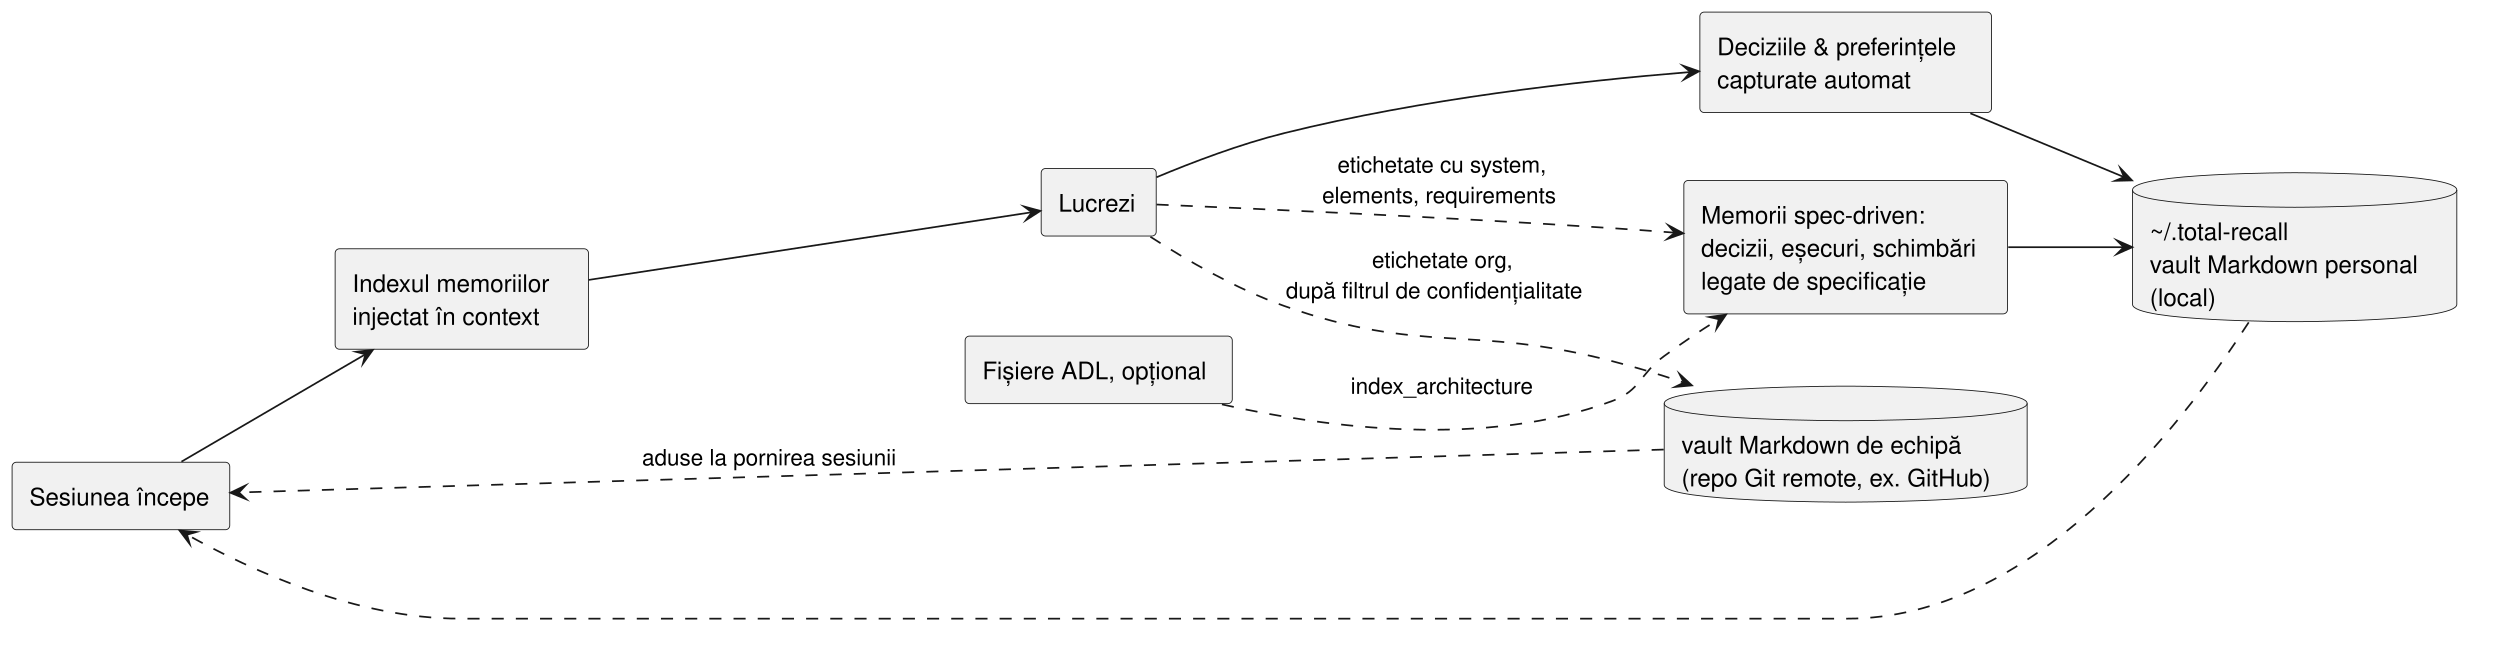
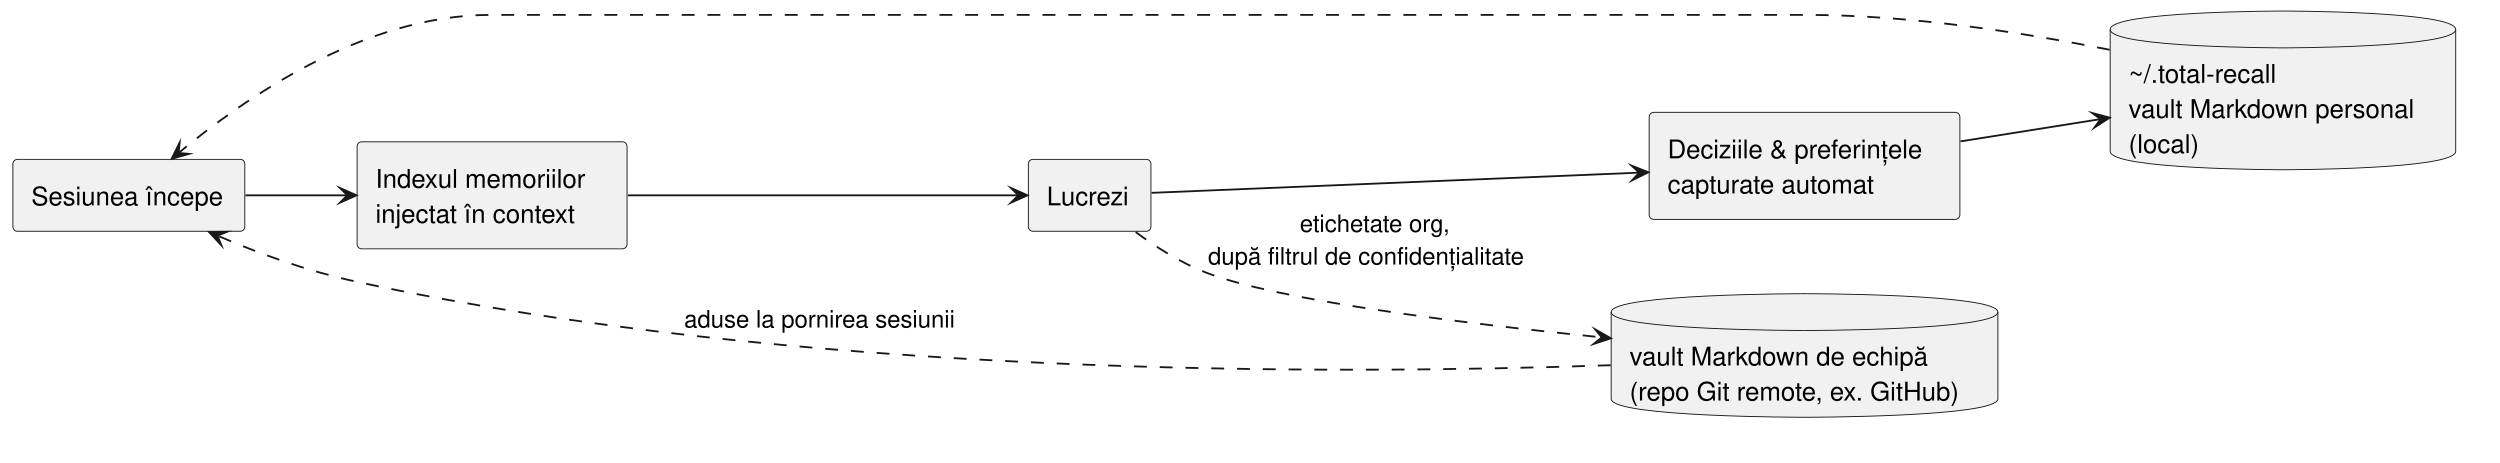
- <svg xmlns="http://www.w3.org/2000/svg" version="1.1" data-diagram-type="DESCRIPTION" style="width:1447px;height:373px;background:#FFFFFF;" width="1447px" height="373px" viewBox="0 0 1447 373" zoomAndPan="magnify" preserveAspectRatio="none" contentStyleType="text/css">
+ <svg xmlns="http://www.w3.org/2000/svg" version="1.1" data-diagram-type="DESCRIPTION" style="width:1358px;height:251px;background:#FFFFFF;" width="1358px" height="251px" viewBox="0 0 1358 251" zoomAndPan="magnify" preserveAspectRatio="none" contentStyleType="text/css">
  <defs />
  <g font-family="sans-serif" lengthAdjust="spacing">
    <g class="entity" data-qualified-name="A" id="ent0001" data-source-line="5">
-       <rect x="7" y="267.54" width="125.98" height="39.068" fill="#F1F1F1" style="stroke:#181818;stroke-width:0.5;" rx="2.5" ry="2.5" />
-       <text x="17" y="292.506" fill="#000" font-size="14" textLength="105.98" font-family="Helvetica">Sesiunea începe</text>
+       <rect x="7" y="86.57" width="125.98" height="39.068" fill="#F1F1F1" style="stroke:#181818;stroke-width:0.5;" rx="2.5" ry="2.5" />
+       <text x="17" y="111.536" fill="#000" font-size="14" textLength="105.98" font-family="Helvetica">Sesiunea începe</text>
    </g>
    <g class="entity" data-qualified-name="B" id="ent0002" data-source-line="6">
-       <rect x="193.98" y="144" width="146.63" height="58.136" fill="#F1F1F1" style="stroke:#181818;stroke-width:0.5;" rx="2.5" ry="2.5" />
-       <text x="203.98" y="168.966" fill="#000" font-size="14" textLength="126.63" font-family="Helvetica">Indexul memoriilor</text>
-       <text x="203.98" y="188.034" fill="#000" font-size="14" textLength="117.25" font-family="Helvetica">injectat în context</text>
+       <rect x="193.98" y="77.03" width="146.63" height="58.136" fill="#F1F1F1" style="stroke:#181818;stroke-width:0.5;" rx="2.5" ry="2.5" />
+       <text x="203.98" y="101.996" fill="#000" font-size="14" textLength="126.63" font-family="Helvetica">Indexul memoriilor</text>
+       <text x="203.98" y="121.064" fill="#000" font-size="14" textLength="117.25" font-family="Helvetica">injectat în context</text>
    </g>
    <g class="entity" data-qualified-name="C" id="ent0003" data-source-line="7">
-       <rect x="602.64" y="97.54" width="66.578" height="39.068" fill="#F1F1F1" style="stroke:#181818;stroke-width:0.5;" rx="2.5" ry="2.5" />
-       <text x="612.64" y="122.506" fill="#000" font-size="14" textLength="46.578" font-family="Helvetica">Lucrezi</text>
+       <rect x="558.61" y="86.57" width="66.578" height="39.068" fill="#F1F1F1" style="stroke:#181818;stroke-width:0.5;" rx="2.5" ry="2.5" />
+       <text x="568.61" y="111.536" fill="#000" font-size="14" textLength="46.578" font-family="Helvetica">Lucrezi</text>
    </g>
    <g class="entity" data-qualified-name="D" id="ent0004" data-source-line="8">
-       <rect x="983.88" y="7" width="168.791" height="58.136" fill="#F1F1F1" style="stroke:#181818;stroke-width:0.5;" rx="2.5" ry="2.5" />
-       <text x="993.88" y="31.966" fill="#000" font-size="14" textLength="148.791" font-family="Helvetica">Deciziile &amp; preferințele</text>
-       <text x="993.88" y="51.034" fill="#000" font-size="14" textLength="123.144" font-family="Helvetica">capturate automat</text>
+       <rect x="895.82" y="61.03" width="168.791" height="58.136" fill="#F1F1F1" style="stroke:#181818;stroke-width:0.5;" rx="2.5" ry="2.5" />
+       <text x="905.82" y="85.996" fill="#000" font-size="14" textLength="148.791" font-family="Helvetica">Deciziile &amp; preferințele</text>
+       <text x="905.82" y="105.064" fill="#000" font-size="14" textLength="123.144" font-family="Helvetica">capturate automat</text>
    </g>
    <g class="entity" data-qualified-name="E" id="ent0005" data-source-line="9">
-       <path d="M1234.31,109.97 C1234.31,99.97 1328.156,99.97 1328.156,99.97 C1328.156,99.97 1422.001,99.97 1422.001,109.97 L1422.001,176.174 C1422.001,186.174 1328.156,186.174 1328.156,186.174 C1328.156,186.174 1234.31,186.174 1234.31,176.174 L1234.31,109.97" style="stroke:#181818;stroke-width:0.5;" fill="#F1F1F1" />
-       <path d="M1234.31,109.97 C1234.31,119.97 1328.156,119.97 1328.156,119.97 C1328.156,119.97 1422.001,119.97 1422.001,109.97" style="stroke:#181818;stroke-width:0.5;" fill="none" />
-       <text x="1244.31" y="138.936" fill="#000" font-size="14" textLength="86.996" font-family="Helvetica">~/.total-recall</text>
-       <text x="1244.31" y="158.004" fill="#000" font-size="14" textLength="167.691" font-family="Helvetica">vault Markdown personal</text>
-       <text x="1244.31" y="177.072" fill="#000" font-size="14" textLength="38.668" font-family="Helvetica">(local)</text>
+       <path d="M1146.25,16 C1146.25,6 1240.096,6 1240.096,6 C1240.096,6 1333.941,6 1333.941,16 L1333.941,82.204 C1333.941,92.204 1240.096,92.204 1240.096,92.204 C1240.096,92.204 1146.25,92.204 1146.25,82.204 L1146.25,16" style="stroke:#181818;stroke-width:0.5;" fill="#F1F1F1" />
+       <path d="M1146.25,16 C1146.25,26 1240.096,26 1240.096,26 C1240.096,26 1333.941,26 1333.941,16" style="stroke:#181818;stroke-width:0.5;" fill="none" />
+       <text x="1156.25" y="44.966" fill="#000" font-size="14" textLength="86.996" font-family="Helvetica">~/.total-recall</text>
+       <text x="1156.25" y="64.034" fill="#000" font-size="14" textLength="167.691" font-family="Helvetica">vault Markdown personal</text>
+       <text x="1156.25" y="83.102" fill="#000" font-size="14" textLength="38.668" font-family="Helvetica">(local)</text>
    </g>
    <g class="entity" data-qualified-name="R" id="ent0006" data-source-line="10">
-       <path d="M963.25,233.5 C963.25,223.5 1068.282,223.5 1068.282,223.5 C1068.282,223.5 1173.313,223.5 1173.313,233.5 L1173.313,280.636 C1173.313,290.636 1068.282,290.636 1068.282,290.636 C1068.282,290.636 963.25,290.636 963.25,280.636 L963.25,233.5" style="stroke:#181818;stroke-width:0.5;" fill="#F1F1F1" />
-       <path d="M963.25,233.5 C963.25,243.5 1068.282,243.5 1068.282,243.5 C1068.282,243.5 1173.313,243.5 1173.313,233.5" style="stroke:#181818;stroke-width:0.5;" fill="none" />
-       <text x="973.25" y="262.466" fill="#000" font-size="14" textLength="173.599" font-family="Helvetica">vault Markdown de echipă</text>
-       <text x="973.25" y="281.534" fill="#000" font-size="14" textLength="190.063" font-family="Helvetica">(repo Git remote, ex. GitHub)</text>
+       <path d="M875.19,169.53 C875.19,159.53 980.222,159.53 980.222,159.53 C980.222,159.53 1085.253,159.53 1085.253,169.53 L1085.253,216.666 C1085.253,226.666 980.222,226.666 980.222,226.666 C980.222,226.666 875.19,226.666 875.19,216.666 L875.19,169.53" style="stroke:#181818;stroke-width:0.5;" fill="#F1F1F1" />
+       <path d="M875.19,169.53 C875.19,179.53 980.222,179.53 980.222,179.53 C980.222,179.53 1085.253,179.53 1085.253,169.53" style="stroke:#181818;stroke-width:0.5;" fill="none" />
+       <text x="885.19" y="198.496" fill="#000" font-size="14" textLength="173.599" font-family="Helvetica">vault Markdown de echipă</text>
+       <text x="885.19" y="217.564" fill="#000" font-size="14" textLength="190.063" font-family="Helvetica">(repo Git remote, ex. GitHub)</text>
    </g>
-     <g class="entity" data-qualified-name="G" id="ent0007" data-source-line="11">
-       <rect x="974.61" y="104.47" width="187.327" height="77.204" fill="#F1F1F1" style="stroke:#181818;stroke-width:0.5;" rx="2.5" ry="2.5" />
-       <text x="984.61" y="129.436" fill="#000" font-size="14" textLength="138.655" font-family="Helvetica">Memorii spec-driven:</text>
-       <text x="984.61" y="148.504" fill="#000" font-size="14" textLength="167.327" font-family="Helvetica">decizii, eșecuri, schimbări</text>
-       <text x="984.61" y="167.572" fill="#000" font-size="14" textLength="137.815" font-family="Helvetica">legate de specificație</text>
+     <g class="link" data-entity-1="ent0001" data-entity-2="ent0002" id="lnk7" data-source-line="11" data-link-type="dependency">
+       <path d="M133.32,106.1 C152.52,106.1 168.83,106.1 188.66,106.1" style="stroke:#181818;stroke-width:1;" fill="none" id="A-to-B" />
+       <polygon points="193.66,106.1,184.66,102.1,188.66,106.1,184.66,110.1,193.66,106.1" fill="#181818" style="stroke:#181818;stroke-width:1;stroke-linejoin:miter;stroke-miterlimit:10;" />
    </g>
-     <g class="entity" data-qualified-name="Hh" id="ent0008" data-source-line="12">
-       <rect x="558.61" y="194.54" width="154.637" height="39.068" fill="#F1F1F1" style="stroke:#181818;stroke-width:0.5;" rx="2.5" ry="2.5" />
-       <text x="568.61" y="219.506" fill="#000" font-size="14" textLength="134.637" font-family="Helvetica">Fișiere ADL, opțional</text>
+     <g class="link" data-entity-1="ent0002" data-entity-2="ent0003" id="lnk8" data-source-line="12" data-link-type="dependency">
+       <path d="M341.1,106.1 C409.11,106.1 502.54,106.1 553.14,106.1" style="stroke:#181818;stroke-width:1;" fill="none" id="B-to-C" />
+       <polygon points="558.14,106.1,549.14,102.1,553.14,106.1,549.14,110.1,558.14,106.1" fill="#181818" style="stroke:#181818;stroke-width:1;stroke-linejoin:miter;stroke-miterlimit:10;" />
    </g>
-     <g class="link" data-entity-1="ent0001" data-entity-2="ent0002" id="lnk9" data-source-line="13" data-link-type="dependency">
-       <path d="M105.01,267.21 C135.61,249.35 176.662,225.391 211.492,205.061" style="stroke:#181818;stroke-width:1;" fill="none" id="A-to-B" />
-       <polygon points="215.81,202.54,206.021,203.622,211.492,205.061,210.054,210.531,215.81,202.54" fill="#181818" style="stroke:#181818;stroke-width:1;stroke-linejoin:miter;stroke-miterlimit:10;" />
+     <g class="link" data-entity-1="ent0003" data-entity-2="ent0004" id="lnk9" data-source-line="13" data-link-type="dependency">
+       <path d="M625.5,104.75 C684.53,102.31 805.824,97.287 890.404,93.777" style="stroke:#181818;stroke-width:1;" fill="none" id="C-to-D" />
+       <polygon points="895.4,93.57,886.242,89.947,890.404,93.777,886.574,97.94,895.4,93.57" fill="#181818" style="stroke:#181818;stroke-width:1;stroke-linejoin:miter;stroke-miterlimit:10;" />
    </g>
-     <g class="link" data-entity-1="ent0002" data-entity-2="ent0003" id="lnk10" data-source-line="14" data-link-type="dependency">
-       <path d="M340.73,162.01 C420.03,149.89 538.737,131.765 597.217,122.835" style="stroke:#181818;stroke-width:1;" fill="none" id="B-to-C" />
-       <polygon points="602.16,122.08,592.659,119.484,597.217,122.835,593.867,127.393,602.16,122.08" fill="#181818" style="stroke:#181818;stroke-width:1;stroke-linejoin:miter;stroke-miterlimit:10;" />
+     <g class="link" data-entity-1="ent0004" data-entity-2="ent0005" id="lnk10" data-source-line="14" data-link-type="dependency">
+       <path d="M1064.94,76.79 C1090.83,72.68 1114.552,68.905 1141.032,64.695" style="stroke:#181818;stroke-width:1;" fill="none" id="D-to-E" />
+       <polygon points="1145.97,63.91,1136.454,61.373,1141.032,64.695,1137.71,69.274,1145.97,63.91" fill="#181818" style="stroke:#181818;stroke-width:1;stroke-linejoin:miter;stroke-miterlimit:10;" />
    </g>
-     <g class="link" data-entity-1="ent0003" data-entity-2="ent0004" id="lnk11" data-source-line="15" data-link-type="dependency">
-       <path d="M669.34,102.61 C690.08,93.93 717.79,83.38 743.25,77.07 C823.47,57.2 912.397,47.067 978.397,41.677" style="stroke:#181818;stroke-width:1;" fill="none" id="C-to-D" />
-       <polygon points="983.38,41.27,974.084,38.016,978.397,41.677,974.735,45.989,983.38,41.27" fill="#181818" style="stroke:#181818;stroke-width:1;stroke-linejoin:miter;stroke-miterlimit:10;" />
+     <g class="link" data-entity-1="ent0005" data-entity-2="ent0001" id="lnk11" data-source-line="15" data-link-type="dependency">
+       <path d="M1145.96,27.04 C1097.18,17.34 1036.3,8.1 981.22,8.1 C266.29,8.1 266.29,8.1 266.29,8.1 C197.25,8.1 131.515,54.434 97.055,83.074" style="stroke:#181818;stroke-width:1;stroke-dasharray:7,7;" fill="none" id="E-to-A" />
+       <polygon points="93.21,86.27,102.688,83.594,97.055,83.074,97.575,77.441,93.21,86.27" fill="#181818" style="stroke:#181818;stroke-width:1;stroke-linejoin:miter;stroke-miterlimit:10;" />
    </g>
-     <g class="link" data-entity-1="ent0004" data-entity-2="ent0005" id="lnk12" data-source-line="16" data-link-type="dependency">
-       <path d="M1140.43,65.59 C1169.35,77.59 1198.542,89.704 1229.392,102.504" style="stroke:#181818;stroke-width:1;" fill="none" id="D-to-E" />
-       <polygon points="1234.01,104.42,1227.23,97.276,1229.392,102.504,1224.164,104.666,1234.01,104.42" fill="#181818" style="stroke:#181818;stroke-width:1;stroke-linejoin:miter;stroke-miterlimit:10;" />
+     <g class="link" data-entity-1="ent0003" data-entity-2="ent0006" id="lnk12" data-source-line="16" data-link-type="dependency">
+       <path d="M616.9,126.06 C627.92,134.19 641.54,142.88 655.19,148.1 C694.3,163.08 790.946,175.235 870.046,183.265" style="stroke:#181818;stroke-width:1;stroke-dasharray:7,7;" fill="none" id="C-to-R" />
+       <polygon points="875.02,183.77,866.47,178.881,870.046,183.265,865.662,186.841,875.02,183.77" fill="#181818" style="stroke:#181818;stroke-width:1;stroke-linejoin:miter;stroke-miterlimit:10;" />
+       <text x="706.045" y="125.997" fill="#000" font-size="13" textLength="89.089" font-family="Helvetica">etichetate org,</text>
+       <text x="656.19" y="143.703" fill="#000" font-size="13" textLength="188.799" font-family="Helvetica">după filtrul de confidențialitate</text>
    </g>
-     <g class="link" data-entity-1="ent0005" data-entity-2="ent0001" id="lnk13" data-source-line="17" data-link-type="dependency">
-       <path d="M1301.56,186.58 C1260.95,249.4 1175.36,358.07 1069.28,358.07 C266.29,358.07 266.29,358.07 266.29,358.07 C206.22,358.07 146.051,330.469 108.261,309.469" style="stroke:#181818;stroke-width:1;stroke-dasharray:7,7;" fill="none" id="E-to-A" />
-       <polygon points="103.89,307.04,109.814,314.908,108.261,309.469,113.7,307.915,103.89,307.04" fill="#181818" style="stroke:#181818;stroke-width:1;stroke-linejoin:miter;stroke-miterlimit:10;" />
-     </g>
-     <g class="link" data-entity-1="ent0003" data-entity-2="ent0007" id="lnk14" data-source-line="18" data-link-type="dependency">
-       <path d="M669.39,118.38 C723.93,120.66 837.39,125.71 933.25,132.07 C946.53,132.95 955.555,133.588 969.305,134.668" style="stroke:#181818;stroke-width:1;stroke-dasharray:7,7;" fill="none" id="C-to-G" />
-       <polygon points="974.29,135.06,965.631,130.368,969.305,134.668,965.004,138.343,974.29,135.06" fill="#181818" style="stroke:#181818;stroke-width:1;stroke-linejoin:miter;stroke-miterlimit:10;" />
-       <text x="774.136" y="99.857" fill="#000" font-size="13" textLength="128.778" font-family="Helvetica">etichetate cu system,</text>
-       <text x="765.25" y="117.563" fill="#000" font-size="13" textLength="146.549" font-family="Helvetica">elements, requirements</text>
-     </g>
-     <g class="link" data-entity-1="ent0007" data-entity-2="ent0005" id="lnk15" data-source-line="19" data-link-type="dependency">
-       <path d="M1162.38,143.07 C1185.75,143.07 1205.83,143.07 1229.19,143.07" style="stroke:#181818;stroke-width:1;" fill="none" id="G-to-E" />
-       <polygon points="1234.19,143.07,1225.19,139.07,1229.19,143.07,1225.19,147.07,1234.19,143.07" fill="#181818" style="stroke:#181818;stroke-width:1;stroke-linejoin:miter;stroke-miterlimit:10;" />
-     </g>
-     <g class="link" data-entity-1="ent0003" data-entity-2="ent0006" id="lnk16" data-source-line="20" data-link-type="dependency">
-       <path d="M665.85,137.05 C686.52,150.39 715.48,167.24 743.25,177.07 C823.97,205.65 850.39,187.44 933.25,209.07 C948.31,213 959.345,216.304 974.555,221.464" style="stroke:#181818;stroke-width:1;stroke-dasharray:7,7;" fill="none" id="C-to-R" />
-       <polygon points="979.29,223.07,972.052,216.391,974.555,221.464,969.482,223.967,979.29,223.07" fill="#181818" style="stroke:#181818;stroke-width:1;stroke-linejoin:miter;stroke-miterlimit:10;" />
-       <text x="794.105" y="154.967" fill="#000" font-size="13" textLength="89.089" font-family="Helvetica">etichetate org,</text>
-       <text x="744.25" y="172.673" fill="#000" font-size="13" textLength="188.799" font-family="Helvetica">după filtrul de confidențialitate</text>
-     </g>
-     <g class="link" data-entity-1="ent0006" data-entity-2="ent0001" id="lnk17" data-source-line="21" data-link-type="dependency">
-       <path d="M962.96,260.21 C756.14,266.44 304.768,280.03 138.308,285.04" style="stroke:#181818;stroke-width:1;stroke-dasharray:7,7;" fill="none" id="R-to-A" />
-       <polygon points="133.31,285.19,142.426,288.917,138.308,285.04,142.186,280.921,133.31,285.19" fill="#181818" style="stroke:#181818;stroke-width:1;stroke-linejoin:miter;stroke-miterlimit:10;" />
-       <text x="371.61" y="269.347" fill="#000" font-size="13" textLength="156.195" font-family="Helvetica">aduse la pornirea sesiunii</text>
-     </g>
-     <g class="link" data-entity-1="ent0008" data-entity-2="ent0007" id="lnk18" data-source-line="22" data-link-type="dependency">
-       <path d="M707.26,234.06 C768.85,247.93 859.73,259.5 933.25,232.07 C949.78,225.9 948.98,216.45 963.25,206.07 C974.51,197.87 982.64,192.36 994.8,184.76" style="stroke:#181818;stroke-width:1;stroke-dasharray:7,7;" fill="none" id="Hh-to-G" />
-       <polygon points="999.04,182.11,989.288,183.488,994.8,184.76,993.528,190.272,999.04,182.11" fill="#181818" style="stroke:#181818;stroke-width:1;stroke-linejoin:miter;stroke-miterlimit:10;" />
-       <text x="781.75" y="227.967" fill="#000" font-size="13" textLength="113.347" font-family="Helvetica">index_architecture</text>
+     <g class="link" data-entity-1="ent0006" data-entity-2="ent0001" id="lnk13" data-source-line="17" data-link-type="dependency">
+       <path d="M874.92,198.39 C723.17,203.7 433.47,204.86 193.98,153.1 C166.39,147.14 141.387,137.956 118.147,128.016" style="stroke:#181818;stroke-width:1;stroke-dasharray:7,7;" fill="none" id="R-to-A" />
+       <polygon points="113.55,126.05,120.252,133.267,118.147,128.016,123.398,125.912,113.55,126.05" fill="#181818" style="stroke:#181818;stroke-width:1;stroke-linejoin:miter;stroke-miterlimit:10;" />
+       <text x="371.61" y="177.907" fill="#000" font-size="13" textLength="156.195" font-family="Helvetica">aduse la pornirea sesiunii</text>
    </g>
  </g>
</svg>
